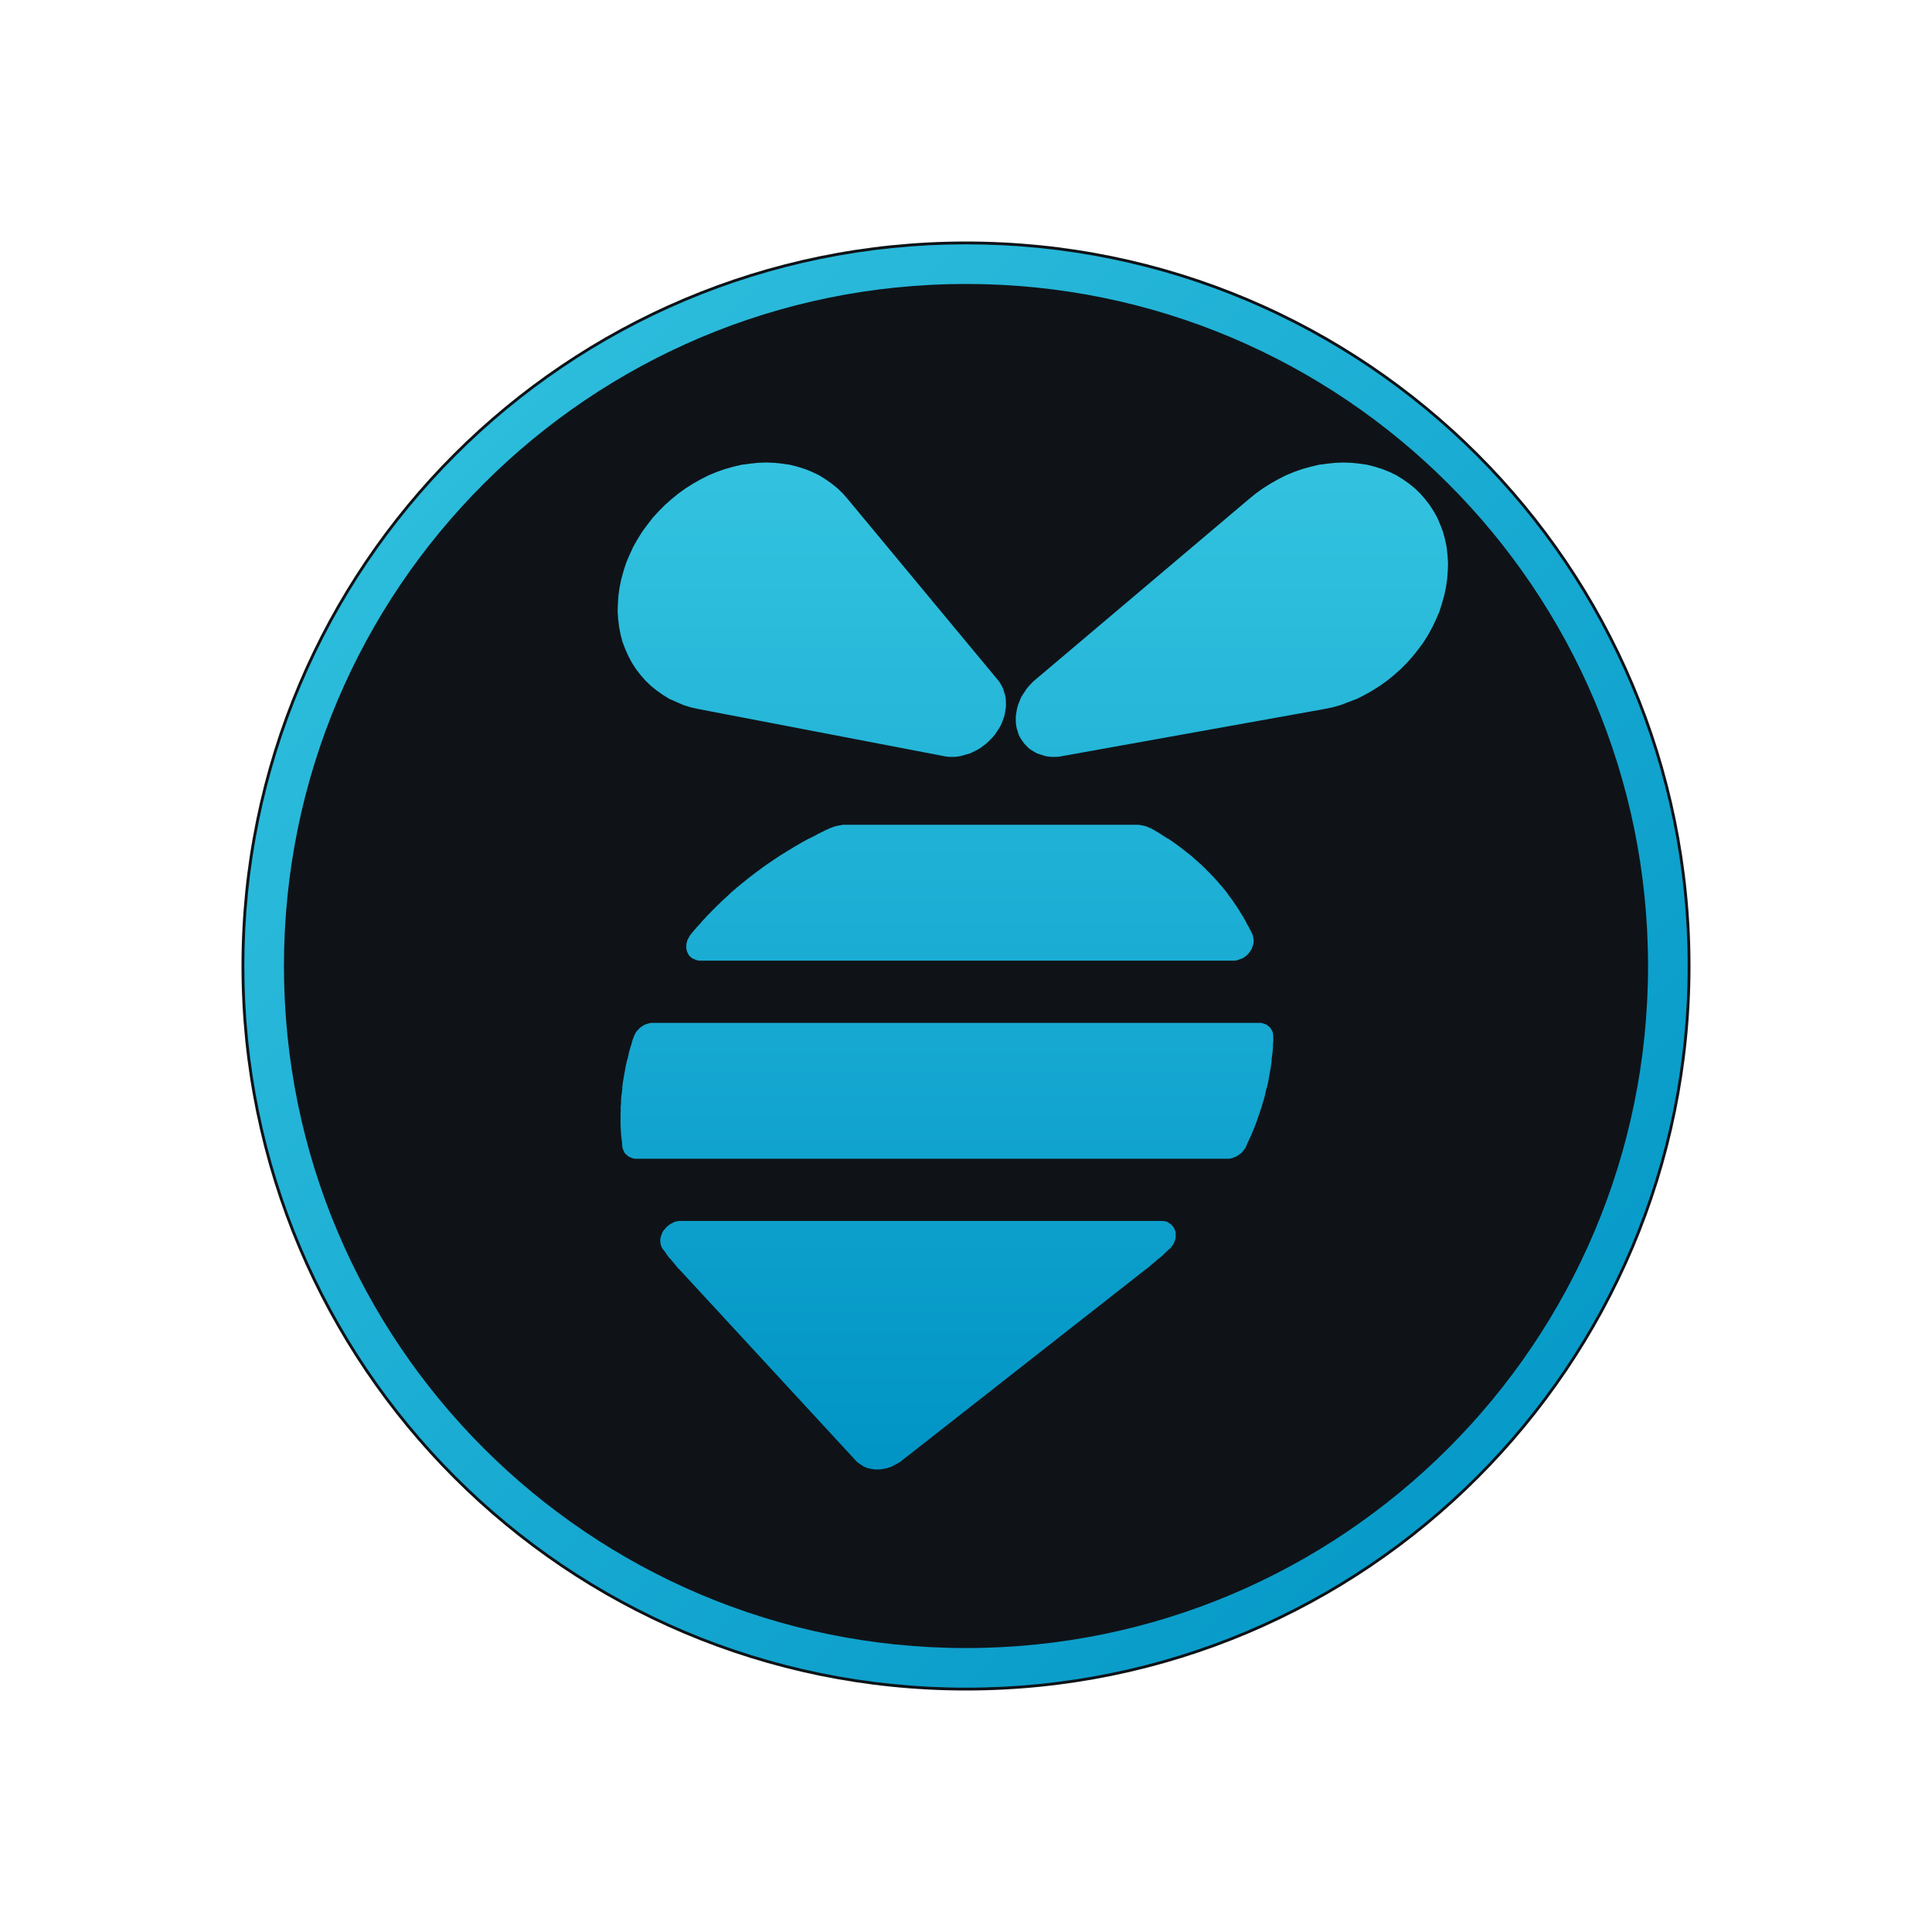
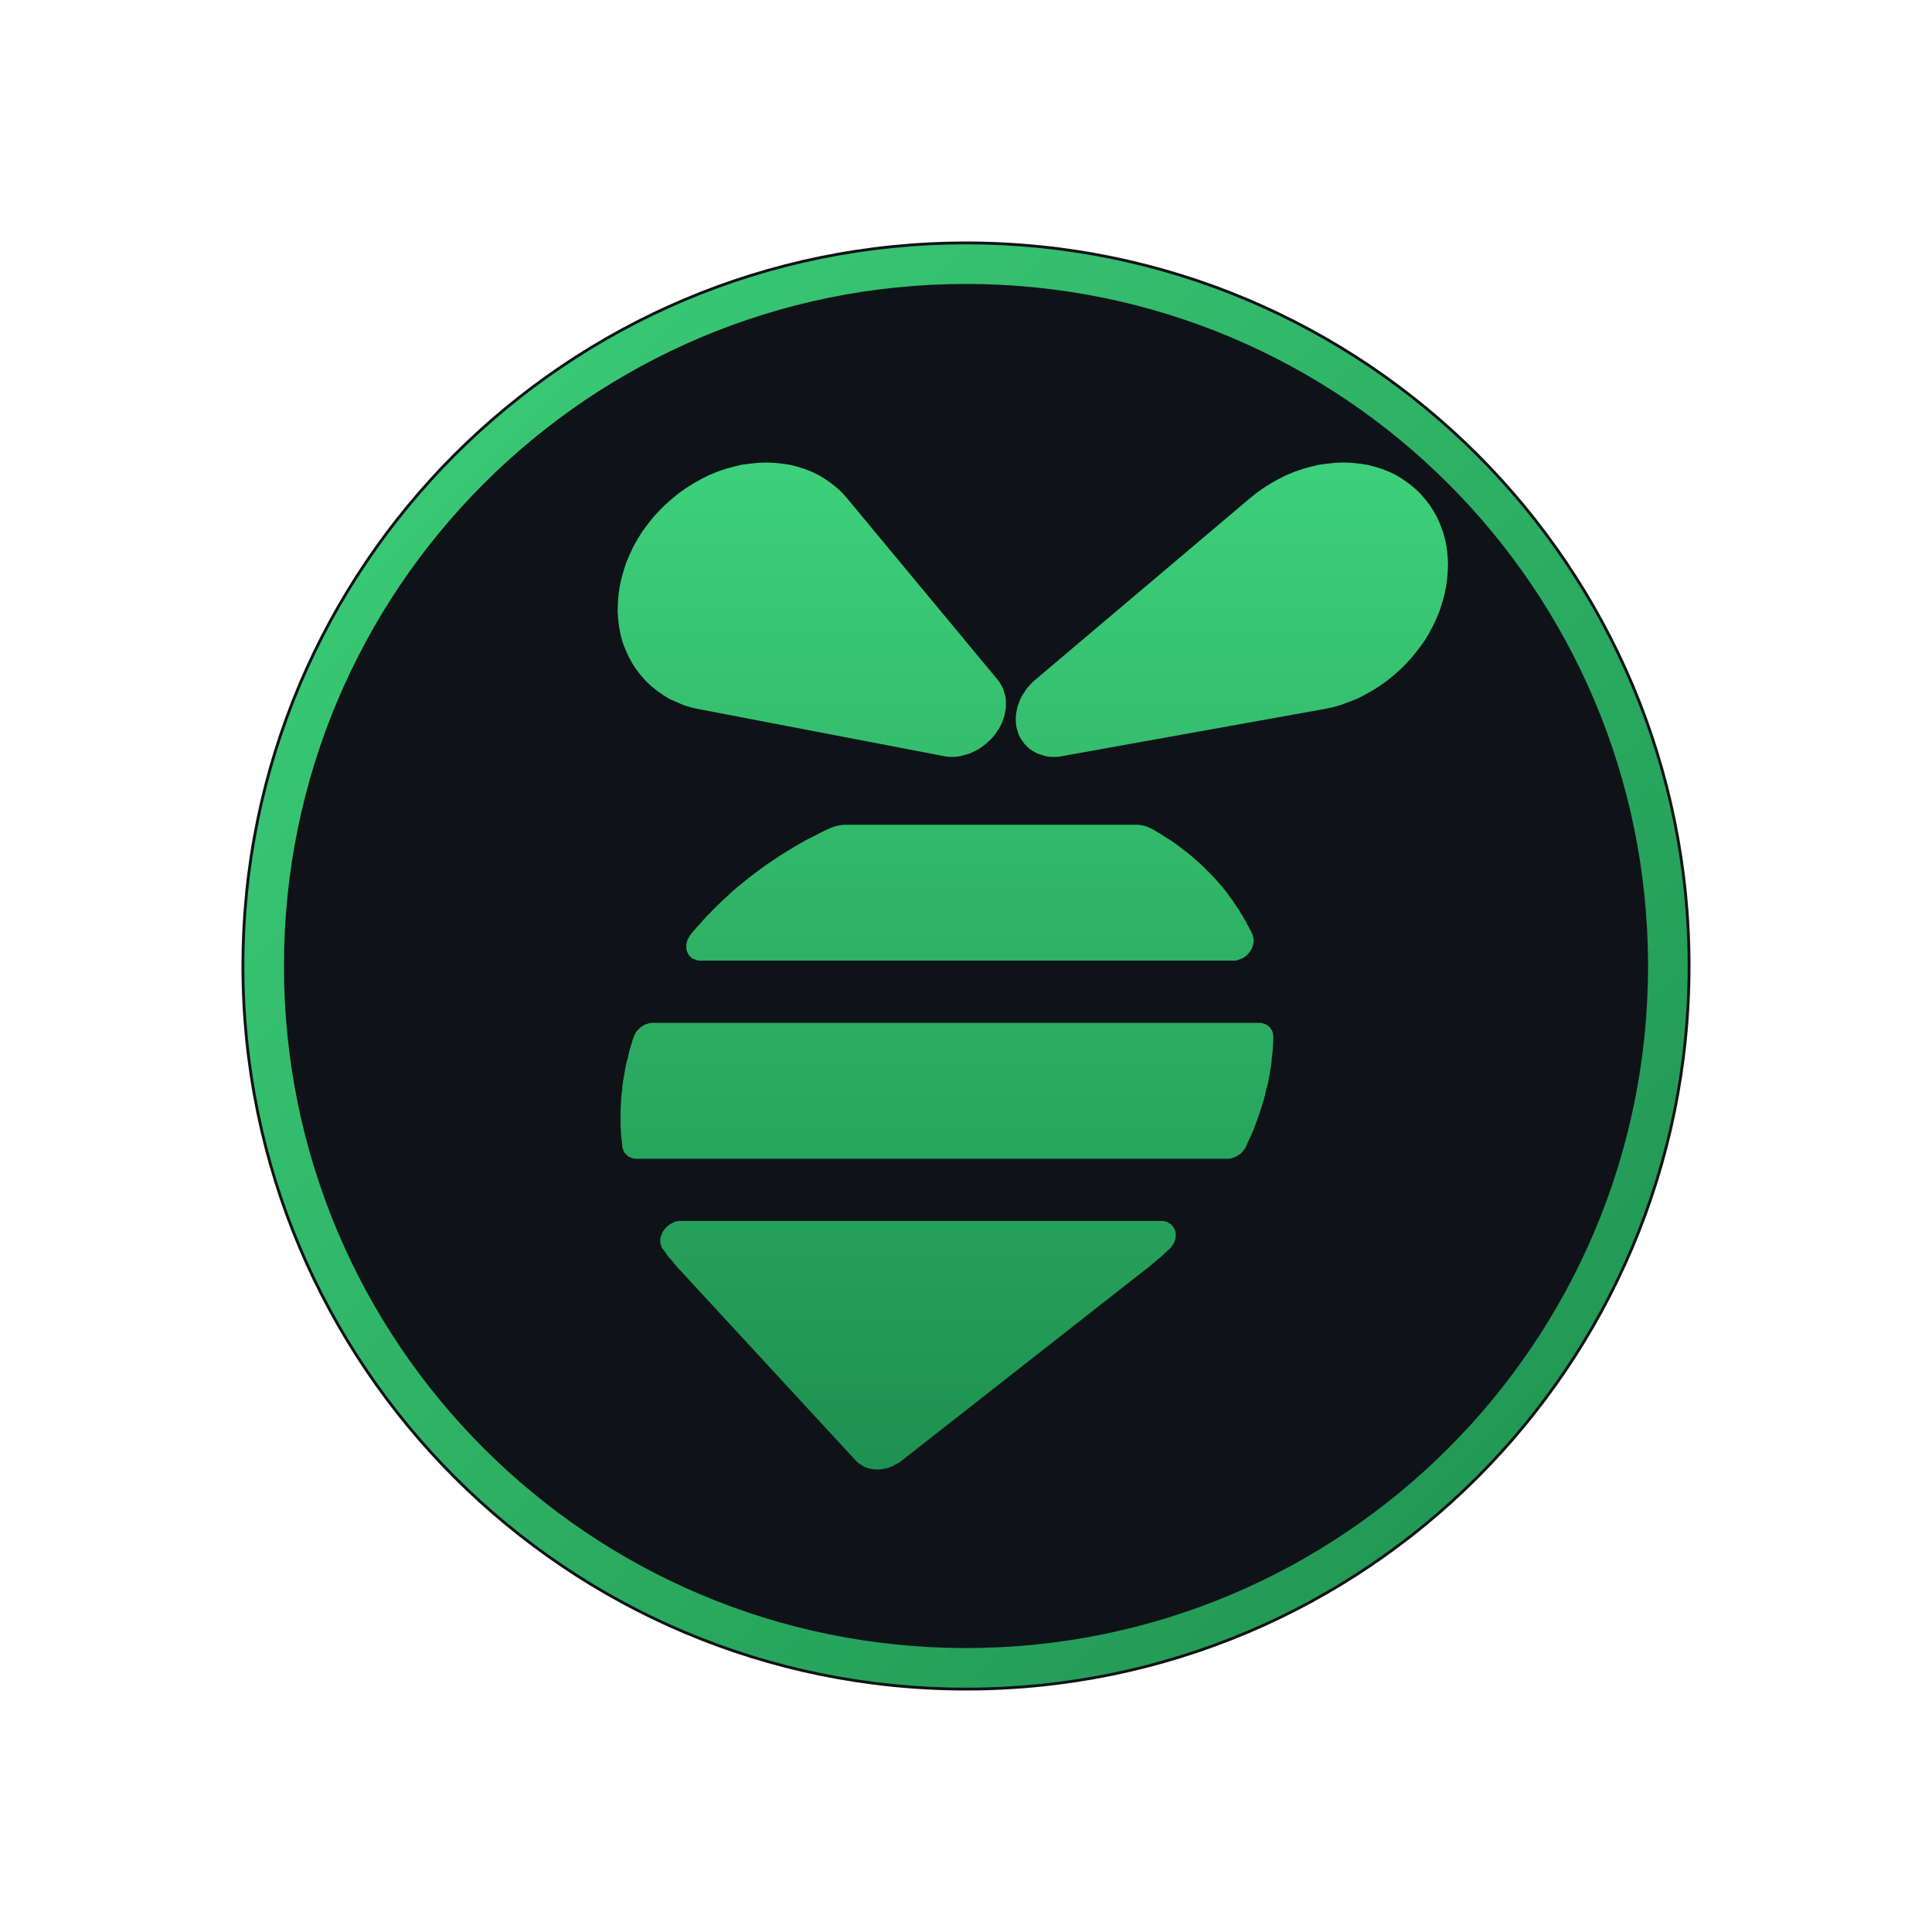
<svg xmlns="http://www.w3.org/2000/svg" viewBox="0 0 128 128" width="128" height="128" role="img">
  <defs>
    <linearGradient id="ir" x1="0" y1="0" x2="1" y2="1">
-       <stop offset="0" stop-color="#33C3E0" />
-       <stop offset="1" stop-color="#0094C5" />
+       <stop offset="0" stop-color="#3DD07A" />
+       <stop offset="1" stop-color="#1E9150" />
    </linearGradient>
    <linearGradient id="ig" x1="0" y1="0" x2="0" y2="1">
-       <stop offset="0" stop-color="#33C3E0" />
-       <stop offset="1" stop-color="#0094C5" />
+       <stop offset="0" stop-color="#3DD07A" />
+       <stop offset="1" stop-color="#1E9150" />
    </linearGradient>
  </defs>
  <g transform="translate(16 16) scale(0.1875)">
    <circle cx="256" cy="256" r="256" fill="#0F1318" />
    <circle cx="256" cy="256" r="248" fill="none" stroke="url(#ir)" stroke-width="14" />
    <g transform="translate(45.14 0) skewX(-10)">
      <path d="M142.6 79.6 L139.9 80.4 L137.2 81.4 L134.5 82.6 L132.0 84.0 L129.6 85.5 L127.2 87.2 L125.0 89.0 L122.9 91.0 L120.9 93.1 L119.1 95.3 L117.4 97.6 L115.9 100.1 L114.5 102.6 L113.3 105.3 L112.3 107.9 L111.5 110.7 L110.8 113.5 L110.4 116.3 L110.1 119.2 L110.0 122.1 L110.1 125.0 L110.4 127.8 L110.8 130.7 L111.5 133.5 L112.3 136.2 L113.3 138.9 L114.5 141.6 L115.9 144.1 L117.4 146.5 L119.1 148.9 L120.9 151.1 L122.9 153.2 L125.0 155.2 L127.2 157.0 L129.6 158.7 L132.0 160.2 L134.5 161.6 L137.2 162.7 L139.9 163.8 L142.6 164.6 L145.4 165.2 L234.9 181.8 L235.9 182.0 L237.0 182.1 L238.0 182.1 L239.0 182.1 L240.1 182.0 L241.1 181.8 L242.1 181.5 L243.1 181.2 L244.1 180.9 L245.1 180.4 L246.0 179.9 L246.9 179.4 L247.7 178.8 L248.5 178.1 L249.3 177.4 L250.0 176.6 L250.7 175.8 L251.3 175.0 L251.9 174.1 L252.3 173.2 L252.8 172.2 L253.2 171.2 L253.5 170.2 L253.7 169.2 L253.9 168.2 L254.0 167.1 L254.0 166.1 L254.0 165.0 L253.9 164.0 L253.7 163.0 L253.5 162.0 L253.2 160.9 L252.8 160.0 L252.3 159.0 L251.9 158.1 L251.3 157.2 L250.7 156.4 L250.0 155.5 L249.3 154.8 L185.1 91.0 L183.0 89.0 L180.8 87.2 L178.4 85.5 L176.0 84.0 L173.5 82.6 L170.8 81.4 L168.1 80.4 L165.4 79.6 L162.6 78.9 L159.7 78.5 L156.9 78.2 L154.0 78.1 L151.1 78.2 L148.3 78.5 L145.4 78.9 Z M346.6 79.6 L343.9 80.4 L341.2 81.4 L338.5 82.6 L336.0 84.0 L333.6 85.5 L331.2 87.2 L329.0 89.0 L326.9 91.0 L262.7 154.8 L262.0 155.5 L261.3 156.4 L260.7 157.2 L260.1 158.1 L259.7 159.0 L259.2 160.0 L258.8 160.9 L258.5 162.0 L258.3 163.0 L258.1 164.0 L258.0 165.0 L258.0 166.1 L258.0 167.1 L258.1 168.2 L258.3 169.2 L258.5 170.2 L258.8 171.2 L259.2 172.2 L259.7 173.2 L260.1 174.1 L260.7 175.0 L261.3 175.8 L262.0 176.6 L262.7 177.4 L263.5 178.1 L264.3 178.8 L265.1 179.4 L266.0 179.9 L266.9 180.4 L267.9 180.9 L268.9 181.2 L269.9 181.5 L270.9 181.8 L271.9 182.0 L273.0 182.1 L274.0 182.1 L275.0 182.1 L276.1 182.0 L277.1 181.8 L366.6 165.2 L369.4 164.6 L372.1 163.8 L374.8 162.7 L377.5 161.6 L380.0 160.2 L382.4 158.7 L384.8 157.0 L387.0 155.2 L389.1 153.2 L391.1 151.1 L392.9 148.9 L394.6 146.5 L396.1 144.1 L397.5 141.6 L398.7 138.9 L399.7 136.2 L400.5 133.5 L401.2 130.7 L401.6 127.8 L401.9 125.0 L402.0 122.1 L401.9 119.2 L401.6 116.3 L401.2 113.5 L400.5 110.7 L399.7 107.9 L398.7 105.3 L397.5 102.6 L396.1 100.1 L394.6 97.6 L392.9 95.3 L391.1 93.1 L389.1 91.0 L387.0 89.0 L384.8 87.2 L382.4 85.5 L380.0 84.0 L377.5 82.6 L374.8 81.4 L372.1 80.4 L369.4 79.6 L366.6 78.9 L363.7 78.5 L360.9 78.2 L358.0 78.1 L355.1 78.2 L352.3 78.5 L349.4 78.9 Z M156.3 245.9 L156.1 246.4 L155.9 247.0 L155.9 247.6 L155.8 248.2 L155.9 248.7 L156.0 249.3 L156.1 249.9 L156.3 250.4 L156.6 251.0 L156.9 251.5 L157.2 251.9 L157.6 252.4 L158.0 252.7 L158.5 253.1 L159.0 253.4 L159.6 253.6 L160.1 253.8 L160.7 254.0 L161.2 254.1 L161.8 254.1 L350.2 254.1 L350.8 254.1 L351.3 254.0 L351.9 253.8 L352.4 253.6 L353.0 253.4 L353.5 253.1 L354.0 252.7 L354.4 252.4 L354.8 251.9 L355.1 251.5 L355.4 251.0 L355.7 250.4 L355.9 249.9 L356.0 249.3 L356.1 248.7 L356.2 248.2 L356.1 247.6 L356.1 247.0 L355.9 246.4 L355.7 245.9 L355.5 245.3 L355.2 244.8 L355.1 244.7 L355.1 244.6 L353.9 242.8 L353.8 242.8 L353.7 242.6 L353.7 242.5 L352.4 240.8 L352.4 240.7 L352.2 240.5 L352.2 240.4 L350.9 238.7 L350.9 238.6 L350.7 238.4 L350.7 238.4 L349.3 236.7 L349.3 236.6 L349.1 236.4 L349.1 236.4 L347.7 234.7 L347.6 234.6 L347.5 234.4 L347.4 234.4 L346.0 232.7 L345.9 232.7 L345.8 232.5 L345.7 232.4 L344.2 230.8 L344.2 230.7 L344.0 230.6 L344.0 230.5 L342.5 228.9 L342.4 228.9 L342.2 228.7 L342.2 228.6 L340.6 227.1 L340.5 227.0 L340.4 226.9 L340.3 226.8 L338.7 225.3 L338.6 225.2 L338.5 225.1 L338.4 225.0 L336.7 223.5 L336.7 223.5 L336.5 223.3 L336.5 223.3 L334.7 221.8 L334.7 221.7 L334.5 221.6 L334.5 221.6 L332.7 220.1 L332.6 220.1 L332.5 219.9 L332.4 219.9 L330.6 218.5 L330.5 218.4 L330.4 218.3 L330.3 218.3 L328.5 216.9 L328.4 216.9 L328.2 216.7 L328.2 216.7 L326.3 215.4 L326.2 215.3 L326.0 215.2 L326.0 215.2 L324.1 213.9 L324.0 213.8 L323.8 213.7 L323.8 213.7 L321.8 212.4 L321.7 212.4 L321.6 212.3 L321.5 212.2 L319.5 211.0 L319.4 211.0 L319.2 210.9 L319.2 210.9 L317.1 209.7 L317.1 209.7 L316.9 209.6 L316.8 209.5 L314.8 208.4 L314.7 208.4 L314.5 208.3 L314.5 208.2 L313.0 207.5 L312.7 207.3 L312.0 207.1 L311.5 206.8 L311.0 206.7 L310.4 206.5 L309.9 206.4 L309.3 206.3 L308.8 206.2 L308.2 206.1 L307.5 206.1 L307.2 206.1 L204.8 206.1 L204.5 206.1 L203.8 206.1 L203.2 206.2 L202.7 206.3 L202.1 206.4 L201.6 206.5 L201.0 206.7 L200.5 206.8 L200.0 207.1 L199.3 207.3 L199.0 207.5 L197.5 208.2 L197.5 208.3 L197.3 208.4 L197.2 208.4 L195.2 209.5 L195.1 209.6 L194.9 209.7 L194.9 209.7 L192.8 210.9 L192.8 210.9 L192.6 211.0 L192.5 211.0 L190.5 212.2 L190.4 212.3 L190.3 212.4 L190.2 212.4 L188.2 213.7 L188.2 213.7 L188.0 213.8 L187.9 213.9 L186.0 215.2 L186.0 215.2 L185.8 215.3 L185.7 215.4 L183.8 216.7 L183.8 216.7 L183.6 216.9 L183.5 216.9 L181.7 218.3 L181.6 218.3 L181.5 218.4 L181.4 218.5 L179.6 219.9 L179.5 219.9 L179.4 220.1 L179.3 220.1 L177.5 221.6 L177.5 221.6 L177.3 221.7 L177.3 221.8 L175.5 223.3 L175.5 223.3 L175.3 223.5 L175.3 223.5 L173.6 225.0 L173.5 225.1 L173.4 225.2 L173.3 225.3 L171.7 226.8 L171.6 226.9 L171.5 227.0 L171.4 227.1 L169.8 228.6 L169.8 228.7 L169.6 228.9 L169.5 228.9 L168.0 230.5 L168.0 230.6 L167.8 230.7 L167.8 230.8 L166.3 232.4 L166.2 232.5 L166.1 232.7 L166.0 232.7 L164.6 234.4 L164.5 234.4 L164.4 234.6 L164.3 234.7 L162.9 236.4 L162.9 236.4 L162.7 236.6 L162.7 236.7 L161.3 238.4 L161.3 238.4 L161.1 238.6 L161.1 238.7 L159.8 240.4 L159.8 240.5 L159.6 240.7 L159.6 240.8 L158.3 242.5 L158.3 242.6 L158.2 242.8 L158.1 242.8 L156.9 244.6 L156.9 244.7 L156.8 244.8 L156.5 245.3 Z M147.1 276.4 L146.5 276.6 L146.0 276.8 L145.5 277.2 L145.0 277.5 L144.5 278.0 L144.2 278.4 L143.8 278.9 L143.5 279.4 L143.3 280.0 L143.1 280.6 L143.0 281.2 L142.9 281.6 L142.9 281.7 L142.8 282.0 L142.8 282.1 L142.6 284.1 L142.6 284.2 L142.5 284.4 L142.5 284.5 L142.3 286.5 L142.3 286.6 L142.3 286.9 L142.3 286.9 L142.2 289.0 L142.1 289.1 L142.1 289.3 L142.1 289.4 L142.0 291.4 L142.0 291.5 L142.0 291.8 L142.0 291.8 L142.0 293.9 L142.0 294.0 L142.0 294.2 L142.0 294.3 L142.0 296.3 L142.0 296.4 L142.0 296.7 L142.0 296.8 L142.1 298.8 L142.1 298.9 L142.1 299.1 L142.2 299.2 L142.3 301.2 L142.3 301.3 L142.3 301.6 L142.3 301.7 L142.5 303.7 L142.5 303.8 L142.6 304.0 L142.6 304.1 L142.8 306.1 L142.8 306.2 L142.9 306.5 L142.9 306.5 L143.2 308.6 L143.2 308.6 L143.3 308.9 L143.3 309.0 L143.6 311.0 L143.7 311.1 L143.7 311.3 L143.7 311.4 L144.1 313.4 L144.2 313.5 L144.2 313.7 L144.2 313.8 L144.7 315.8 L144.7 315.9 L144.8 316.1 L144.8 316.2 L145.4 318.2 L145.4 318.3 L145.5 318.5 L145.5 318.6 L145.8 319.8 L146.0 320.4 L146.3 320.9 L146.6 321.4 L146.9 321.9 L147.3 322.3 L147.8 322.7 L148.3 323.1 L148.8 323.4 L149.3 323.6 L149.8 323.8 L150.4 324.0 L151.0 324.1 L151.6 324.1 L360.4 324.1 L361.0 324.1 L361.6 324.0 L362.2 323.8 L362.7 323.6 L363.2 323.4 L363.7 323.1 L364.2 322.7 L364.7 322.3 L365.1 321.9 L365.4 321.4 L365.7 320.9 L366.0 320.4 L366.2 319.8 L366.5 318.6 L366.5 318.5 L366.6 318.3 L366.6 318.2 L367.2 316.2 L367.2 316.1 L367.3 315.9 L367.3 315.8 L367.8 313.8 L367.8 313.7 L367.8 313.5 L367.9 313.4 L368.3 311.4 L368.3 311.3 L368.3 311.1 L368.4 311.0 L368.7 309.0 L368.7 308.9 L368.8 308.6 L368.8 308.6 L369.1 306.5 L369.1 306.5 L369.2 306.2 L369.2 306.1 L369.4 304.1 L369.4 304.0 L369.5 303.8 L369.5 303.7 L369.7 301.7 L369.7 301.6 L369.7 301.3 L369.7 301.2 L369.8 299.2 L369.9 299.1 L369.9 298.9 L369.9 298.8 L370.0 296.8 L370.0 296.7 L370.0 296.4 L370.0 296.3 L370.0 294.3 L370.0 294.2 L370.0 294.0 L370.0 293.9 L370.0 291.8 L370.0 291.8 L370.0 291.5 L370.0 291.4 L369.9 289.4 L369.9 289.3 L369.9 289.1 L369.8 289.0 L369.7 286.9 L369.7 286.9 L369.7 286.6 L369.7 286.5 L369.5 284.5 L369.5 284.4 L369.4 284.2 L369.4 284.1 L369.2 282.1 L369.2 282.0 L369.1 281.7 L369.1 281.6 L369.0 281.2 L368.9 280.6 L368.7 280.0 L368.5 279.4 L368.2 278.9 L367.8 278.4 L367.5 278.0 L367.0 277.5 L366.5 277.2 L366.0 276.8 L365.5 276.6 L364.9 276.4 L364.3 276.2 L363.7 276.1 L363.1 276.1 L148.9 276.1 L148.3 276.1 L147.7 276.2 Z M169.3 346.3 L168.8 346.5 L168.3 346.8 L167.8 347.1 L167.3 347.4 L166.9 347.8 L166.5 348.2 L166.1 348.7 L165.8 349.2 L165.5 349.7 L165.3 350.2 L165.2 350.8 L165.1 351.3 L165.0 351.9 L165.0 352.5 L165.1 353.1 L165.2 353.6 L165.4 354.2 L165.6 354.7 L165.9 355.2 L166.2 355.7 L166.6 356.1 L167.8 357.4 L167.8 357.4 L168.0 357.6 L168.0 357.7 L169.5 359.3 L169.6 359.3 L169.8 359.5 L169.8 359.5 L171.4 361.1 L171.5 361.2 L171.6 361.3 L171.7 361.4 L173.3 363.0 L173.4 363.0 L173.5 363.1 L173.5 363.1 L247.8 430.7 L248.0 430.9 L248.6 431.4 L249.1 431.7 L249.6 432.0 L250.1 432.3 L250.6 432.6 L251.1 432.9 L251.7 433.1 L252.2 433.3 L252.8 433.5 L253.4 433.6 L253.9 433.7 L254.5 433.8 L255.1 433.9 L255.7 433.9 L256.3 433.9 L256.9 433.9 L257.5 433.8 L258.1 433.7 L258.6 433.6 L259.2 433.5 L259.8 433.3 L260.3 433.1 L260.9 432.9 L261.4 432.6 L261.9 432.3 L262.4 432.0 L262.9 431.7 L263.4 431.4 L264.0 430.9 L264.2 430.7 L338.5 363.1 L338.5 363.1 L338.6 363.0 L338.7 363.0 L340.3 361.4 L340.4 361.3 L340.5 361.2 L340.6 361.1 L342.2 359.5 L342.2 359.5 L342.4 359.3 L342.5 359.3 L344.0 357.7 L344.0 357.6 L344.2 357.4 L344.2 357.4 L345.4 356.1 L345.8 355.7 L346.1 355.2 L346.4 354.7 L346.6 354.2 L346.8 353.6 L346.9 353.1 L347.0 352.5 L347.0 351.9 L346.9 351.3 L346.8 350.8 L346.7 350.2 L346.5 349.7 L346.2 349.2 L345.9 348.7 L345.5 348.2 L345.1 347.8 L344.7 347.4 L344.2 347.1 L343.7 346.8 L343.2 346.5 L342.7 346.3 L342.1 346.2 L341.5 346.1 L341.0 346.1 L171.0 346.1 L170.5 346.1 L169.9 346.2 Z" fill="url(#ig)" fill-rule="evenodd" />
    </g>
  </g>
</svg>
